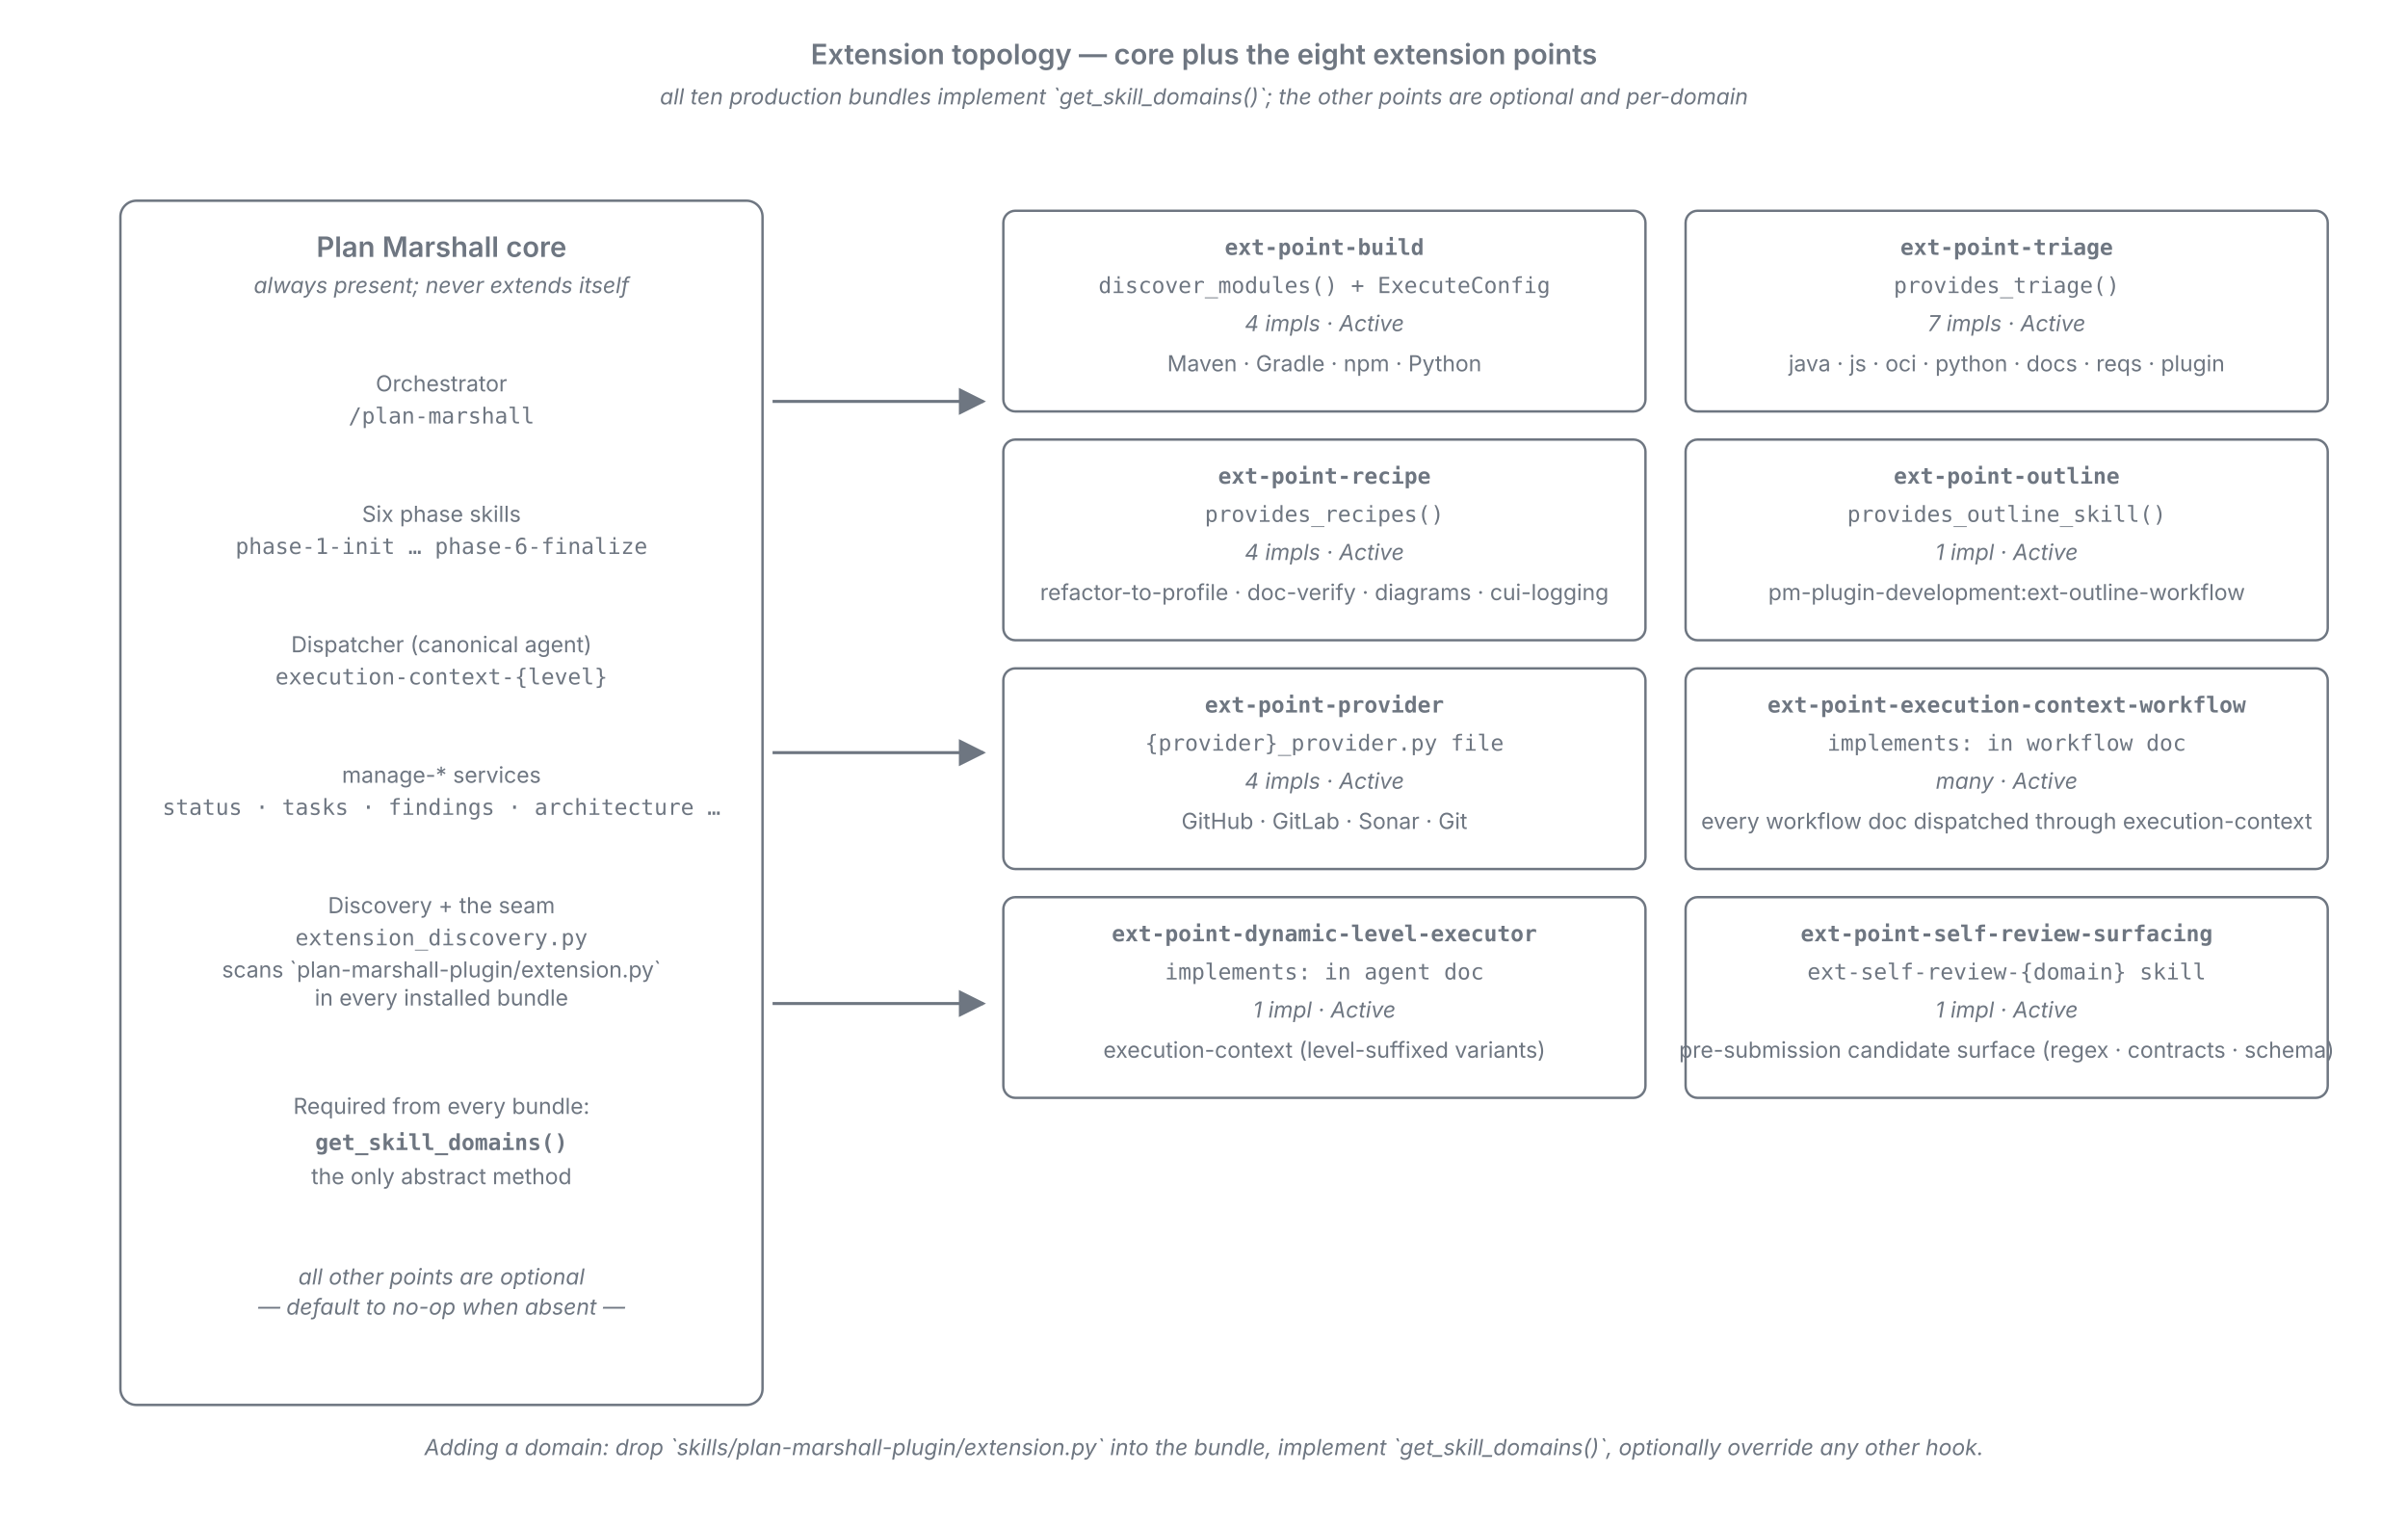
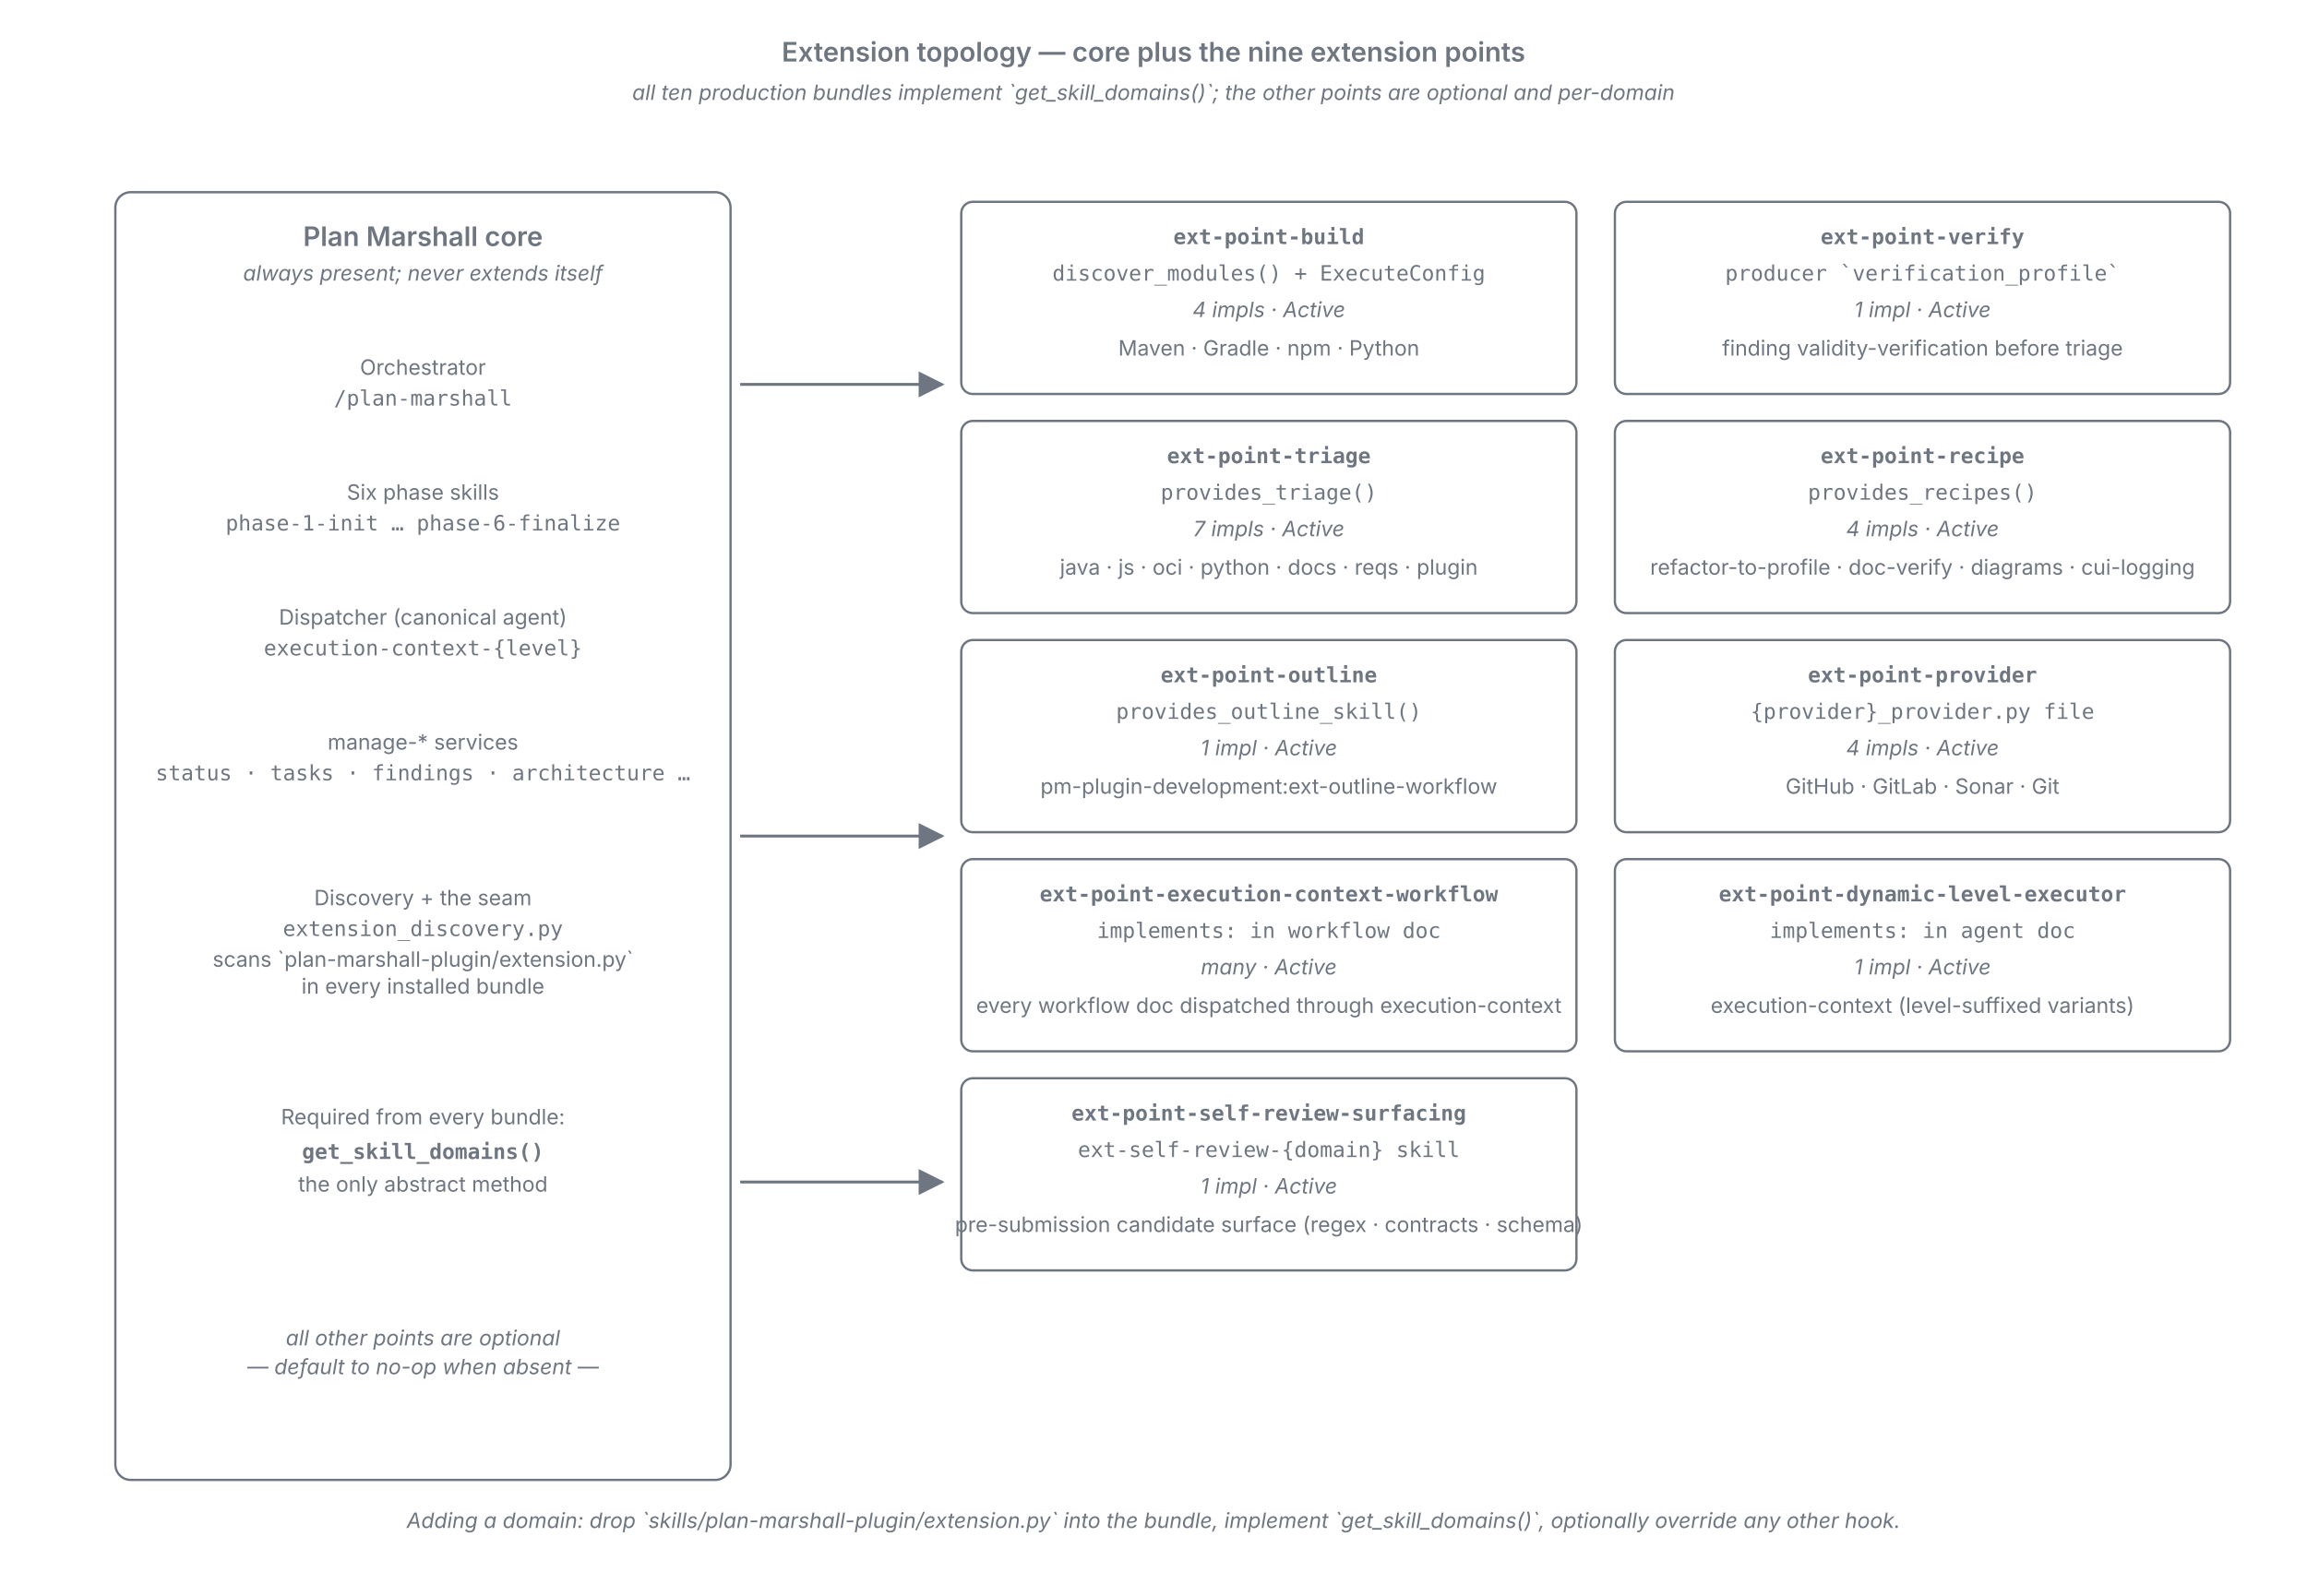
- <svg xmlns="http://www.w3.org/2000/svg" viewBox="0 0 1200 760" role="img" aria-labelledby="title desc" font-family="ui-sans-serif, -apple-system, system-ui, 'Segoe UI', sans-serif">
+ <svg xmlns="http://www.w3.org/2000/svg" viewBox="0 0 1200 830" role="img" aria-labelledby="title desc" font-family="ui-sans-serif, -apple-system, system-ui, 'Segoe UI', sans-serif">
  <defs>
    <marker id="arrow" viewBox="0 0 10 10" refX="9" refY="5" markerWidth="9" markerHeight="9" orient="auto">
      <path d="M0,0 L10,5 L0,10 z" class="arrow-fill" />
    </marker>
    <style>
      .col-header { font-size: 14px; font-weight: 600; fill: #6e7681; text-anchor: middle; }
      .col-sub    { font-size: 11px; fill: #6e7681; text-anchor: middle; font-style: italic; }
      .mono       { font-family: ui-monospace, 'SF Mono', Menlo, Consolas, monospace; font-size: 11px; fill: #6e7681; text-anchor: middle; }
      .axis-lbl   { font-size: 11px; fill: #6e7681; text-anchor: middle; font-style: italic; }
      .item       { font-size: 11px; fill: #6e7681; text-anchor: middle; }
      .stroke     { stroke: #6e7681; stroke-width: 1.2; fill: none; }
      .arrow      { stroke: #6e7681; stroke-width: 1.5; fill: none; }
      .arrow-fill { fill: #6e7681; }
    </style>
  </defs>
-   <text x="600" y="32" class="col-header">Extension topology — core plus the eight extension points</text>
+   <text x="600" y="32" class="col-header">Extension topology — core plus the nine extension points</text>
  <text x="600" y="52" class="col-sub">all ten production bundles implement `get_skill_domains()`; the other points are optional and per-domain</text>
-   <rect class="stroke" x="60" y="100" width="320" height="600" rx="8" ry="8" />
+   <rect class="stroke" x="60" y="100" width="320" height="670" rx="8" ry="8" />
  <text x="220" y="128" class="col-header">Plan Marshall core</text>
  <text x="220" y="146" class="col-sub">always present; never extends itself</text>
  <text x="220" y="195" class="item">Orchestrator</text>
  <text x="220" y="211" class="mono">/plan-marshall</text>
  <text x="220" y="260" class="item">Six phase skills</text>
  <text x="220" y="276" class="mono">phase-1-init … phase-6-finalize</text>
  <text x="220" y="325" class="item">Dispatcher (canonical agent)</text>
  <text x="220" y="341" class="mono">execution-context-{level}</text>
  <text x="220" y="390" class="item">manage-* services</text>
  <text x="220" y="406" class="mono">status · tasks · findings · architecture …</text>
-   <text x="220" y="455" class="item">Discovery + the seam</text>
-   <text x="220" y="471" class="mono">extension_discovery.py</text>
-   <text x="220" y="487" class="item">scans `plan-marshall-plugin/extension.py`</text>
-   <text x="220" y="501" class="item">in every installed bundle</text>
-   <text x="220" y="555" class="item">Required from every bundle:</text>
-   <text x="220" y="573" class="mono" style="font-weight: 700">get_skill_domains()</text>
-   <text x="220" y="590" class="item">the only abstract method</text>
-   <text x="220" y="640" class="col-sub">all other points are optional</text>
-   <text x="220" y="655" class="col-sub">— default to no-op when absent —</text>
+   <text x="220" y="471" class="item">Discovery + the seam</text>
+   <text x="220" y="487" class="mono">extension_discovery.py</text>
+   <text x="220" y="503" class="item">scans `plan-marshall-plugin/extension.py`</text>
+   <text x="220" y="517" class="item">in every installed bundle</text>
+   <text x="220" y="585" class="item">Required from every bundle:</text>
+   <text x="220" y="603" class="mono" style="font-weight: 700">get_skill_domains()</text>
+   <text x="220" y="620" class="item">the only abstract method</text>
+   <text x="220" y="700" class="col-sub">all other points are optional</text>
+   <text x="220" y="715" class="col-sub">— default to no-op when absent —</text>
  <line class="arrow" x1="385" y1="200" x2="490" y2="200" marker-end="url(#arrow)" />
-   <line class="arrow" x1="385" y1="375" x2="490" y2="375" marker-end="url(#arrow)" />
-   <line class="arrow" x1="385" y1="500" x2="490" y2="500" marker-end="url(#arrow)" />
+   <line class="arrow" x1="385" y1="435" x2="490" y2="435" marker-end="url(#arrow)" />
+   <line class="arrow" x1="385" y1="615" x2="490" y2="615" marker-end="url(#arrow)" />
  <rect class="stroke" x="500" y="105" width="320" height="100" rx="6" ry="6" />
  <text x="660" y="127" class="mono" style="font-weight: 700">ext-point-build</text>
  <text x="660" y="146" class="mono">discover_modules() + ExecuteConfig</text>
  <text x="660" y="165" class="col-sub">4 impls · Active</text>
  <text x="660" y="185" class="item">Maven · Gradle · npm · Python</text>
  <rect class="stroke" x="840" y="105" width="320" height="100" rx="6" ry="6" />
-   <text x="1000" y="127" class="mono" style="font-weight: 700">ext-point-triage</text>
-   <text x="1000" y="146" class="mono">provides_triage()</text>
-   <text x="1000" y="165" class="col-sub">7 impls · Active</text>
-   <text x="1000" y="185" class="item">java · js · oci · python · docs · reqs · plugin</text>
+   <text x="1000" y="127" class="mono" style="font-weight: 700">ext-point-verify</text>
+   <text x="1000" y="146" class="mono">producer `verification_profile`</text>
+   <text x="1000" y="165" class="col-sub">1 impl · Active</text>
+   <text x="1000" y="185" class="item">finding validity-verification before triage</text>
  <rect class="stroke" x="500" y="219" width="320" height="100" rx="6" ry="6" />
-   <text x="660" y="241" class="mono" style="font-weight: 700">ext-point-recipe</text>
-   <text x="660" y="260" class="mono">provides_recipes()</text>
-   <text x="660" y="279" class="col-sub">4 impls · Active</text>
-   <text x="660" y="299" class="item">refactor-to-profile · doc-verify · diagrams · cui-logging</text>
+   <text x="660" y="241" class="mono" style="font-weight: 700">ext-point-triage</text>
+   <text x="660" y="260" class="mono">provides_triage()</text>
+   <text x="660" y="279" class="col-sub">7 impls · Active</text>
+   <text x="660" y="299" class="item">java · js · oci · python · docs · reqs · plugin</text>
  <rect class="stroke" x="840" y="219" width="320" height="100" rx="6" ry="6" />
-   <text x="1000" y="241" class="mono" style="font-weight: 700">ext-point-outline</text>
-   <text x="1000" y="260" class="mono">provides_outline_skill()</text>
-   <text x="1000" y="279" class="col-sub">1 impl · Active</text>
-   <text x="1000" y="299" class="item">pm-plugin-development:ext-outline-workflow</text>
+   <text x="1000" y="241" class="mono" style="font-weight: 700">ext-point-recipe</text>
+   <text x="1000" y="260" class="mono">provides_recipes()</text>
+   <text x="1000" y="279" class="col-sub">4 impls · Active</text>
+   <text x="1000" y="299" class="item">refactor-to-profile · doc-verify · diagrams · cui-logging</text>
  <rect class="stroke" x="500" y="333" width="320" height="100" rx="6" ry="6" />
-   <text x="660" y="355" class="mono" style="font-weight: 700">ext-point-provider</text>
-   <text x="660" y="374" class="mono">{provider}_provider.py file</text>
-   <text x="660" y="393" class="col-sub">4 impls · Active</text>
-   <text x="660" y="413" class="item">GitHub · GitLab · Sonar · Git</text>
+   <text x="660" y="355" class="mono" style="font-weight: 700">ext-point-outline</text>
+   <text x="660" y="374" class="mono">provides_outline_skill()</text>
+   <text x="660" y="393" class="col-sub">1 impl · Active</text>
+   <text x="660" y="413" class="item">pm-plugin-development:ext-outline-workflow</text>
  <rect class="stroke" x="840" y="333" width="320" height="100" rx="6" ry="6" />
-   <text x="1000" y="355" class="mono" style="font-weight: 700">ext-point-execution-context-workflow</text>
-   <text x="1000" y="374" class="mono">implements: in workflow doc</text>
-   <text x="1000" y="393" class="col-sub">many · Active</text>
-   <text x="1000" y="413" class="item">every workflow doc dispatched through execution-context</text>
+   <text x="1000" y="355" class="mono" style="font-weight: 700">ext-point-provider</text>
+   <text x="1000" y="374" class="mono">{provider}_provider.py file</text>
+   <text x="1000" y="393" class="col-sub">4 impls · Active</text>
+   <text x="1000" y="413" class="item">GitHub · GitLab · Sonar · Git</text>
  <rect class="stroke" x="500" y="447" width="320" height="100" rx="6" ry="6" />
-   <text x="660" y="469" class="mono" style="font-weight: 700">ext-point-dynamic-level-executor</text>
-   <text x="660" y="488" class="mono">implements: in agent doc</text>
-   <text x="660" y="507" class="col-sub">1 impl · Active</text>
-   <text x="660" y="527" class="item">execution-context (level-suffixed variants)</text>
+   <text x="660" y="469" class="mono" style="font-weight: 700">ext-point-execution-context-workflow</text>
+   <text x="660" y="488" class="mono">implements: in workflow doc</text>
+   <text x="660" y="507" class="col-sub">many · Active</text>
+   <text x="660" y="527" class="item">every workflow doc dispatched through execution-context</text>
  <rect class="stroke" x="840" y="447" width="320" height="100" rx="6" ry="6" />
-   <text x="1000" y="469" class="mono" style="font-weight: 700">ext-point-self-review-surfacing</text>
-   <text x="1000" y="488" class="mono">ext-self-review-{domain} skill</text>
+   <text x="1000" y="469" class="mono" style="font-weight: 700">ext-point-dynamic-level-executor</text>
+   <text x="1000" y="488" class="mono">implements: in agent doc</text>
  <text x="1000" y="507" class="col-sub">1 impl · Active</text>
-   <text x="1000" y="527" class="item">pre-submission candidate surface (regex · contracts · schema)</text>
-   <text x="600" y="725" class="col-sub">Adding a domain: drop `skills/plan-marshall-plugin/extension.py` into the bundle, implement `get_skill_domains()`, optionally override any other hook.</text>
+   <text x="1000" y="527" class="item">execution-context (level-suffixed variants)</text>
+   <rect class="stroke" x="500" y="561" width="320" height="100" rx="6" ry="6" />
+   <text x="660" y="583" class="mono" style="font-weight: 700">ext-point-self-review-surfacing</text>
+   <text x="660" y="602" class="mono">ext-self-review-{domain} skill</text>
+   <text x="660" y="621" class="col-sub">1 impl · Active</text>
+   <text x="660" y="641" class="item">pre-submission candidate surface (regex · contracts · schema)</text>
+   <text x="600" y="795" class="col-sub">Adding a domain: drop `skills/plan-marshall-plugin/extension.py` into the bundle, implement `get_skill_domains()`, optionally override any other hook.</text>
</svg>
